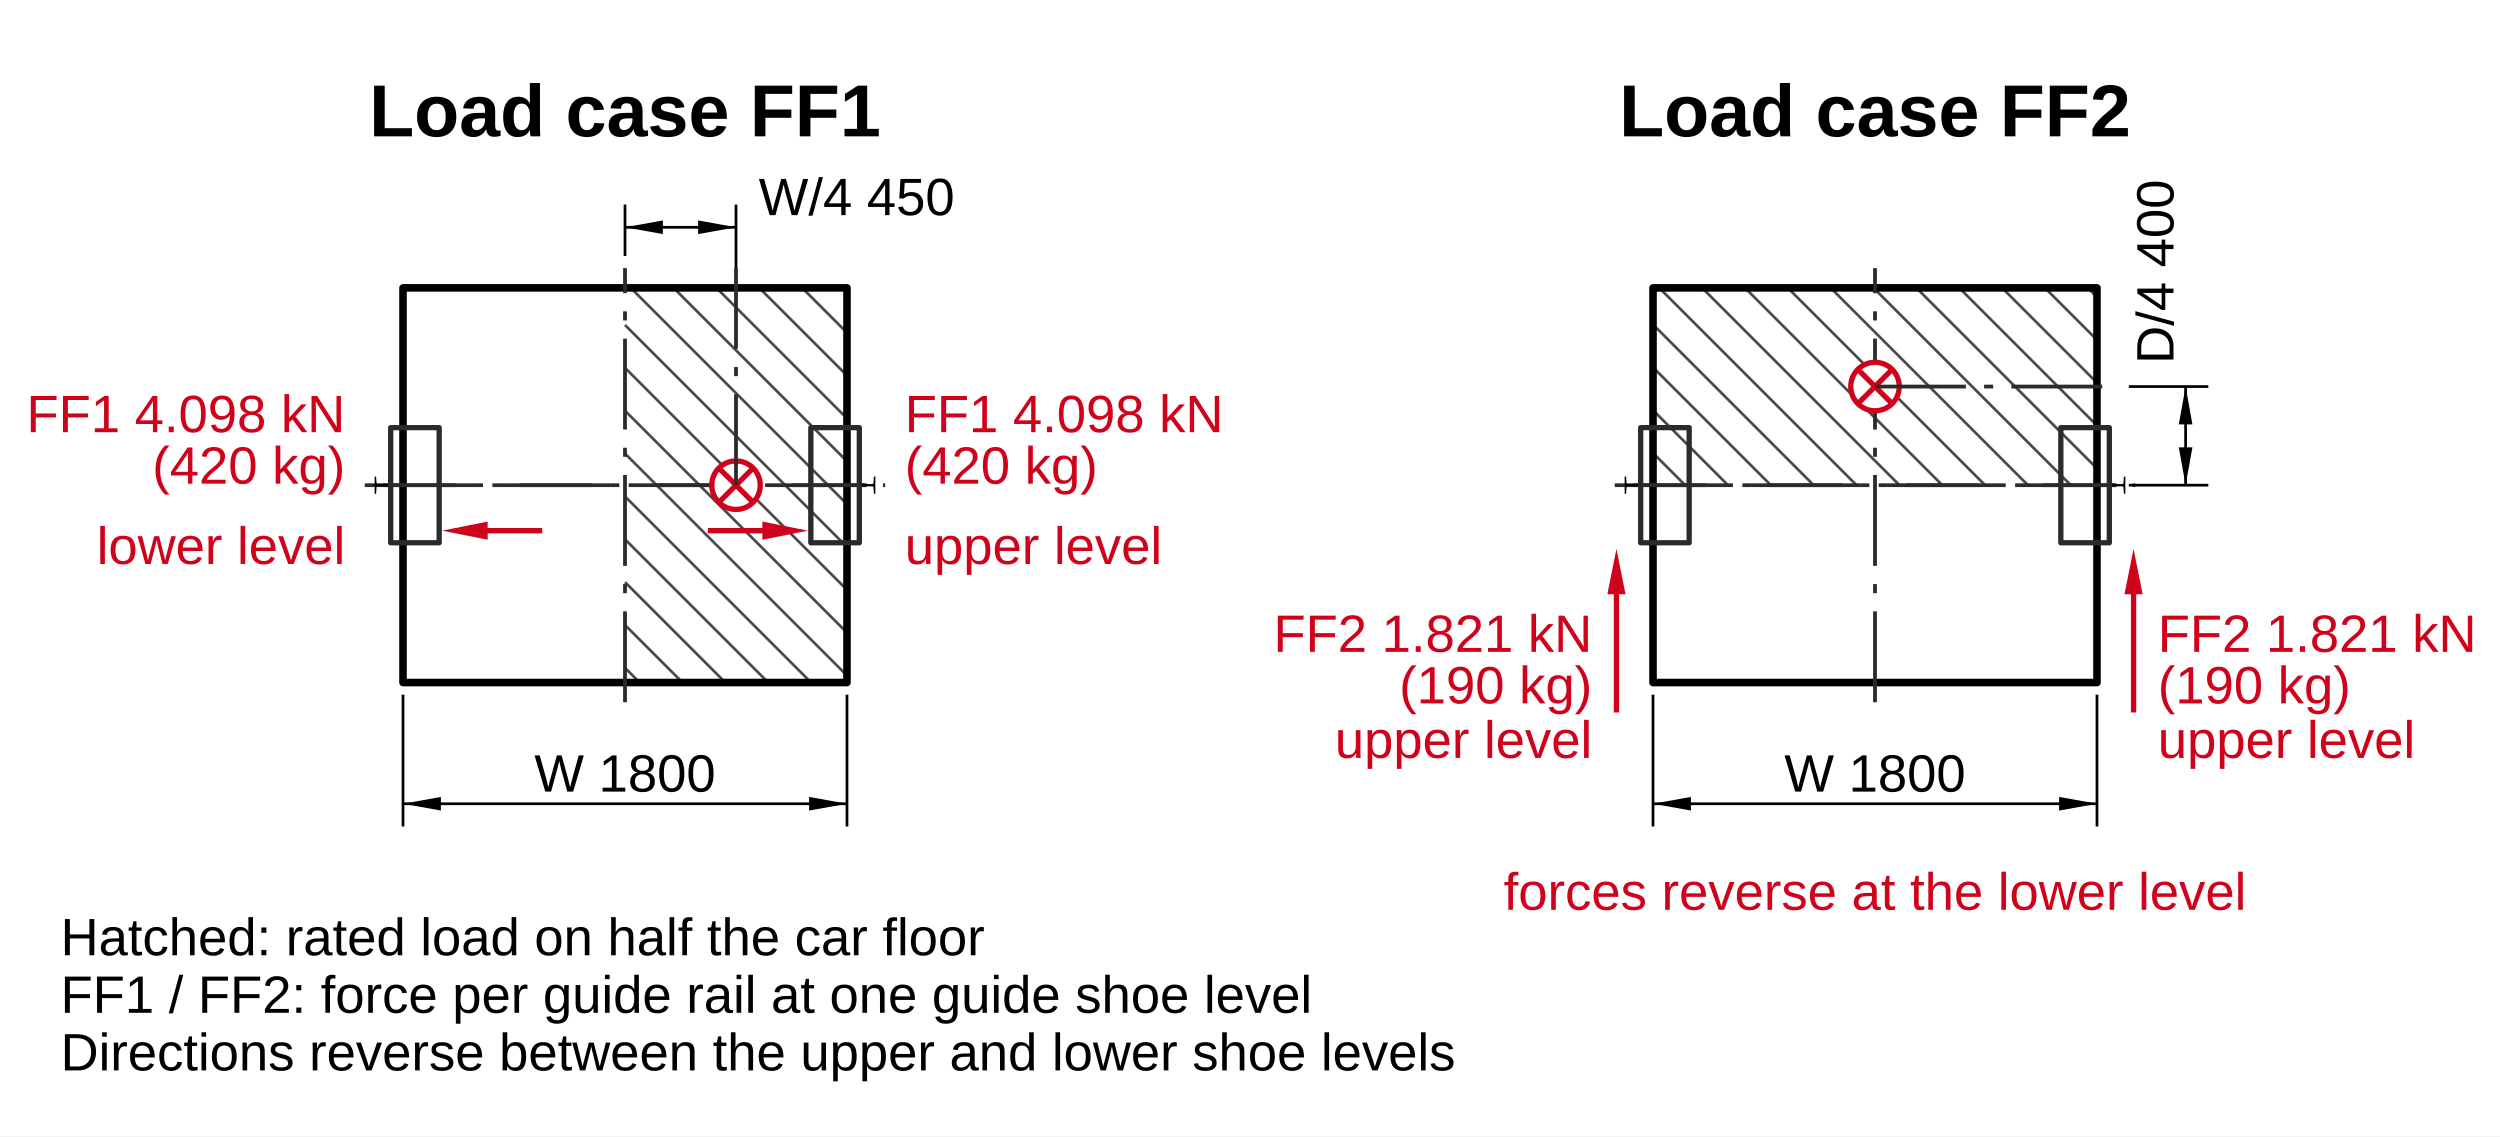
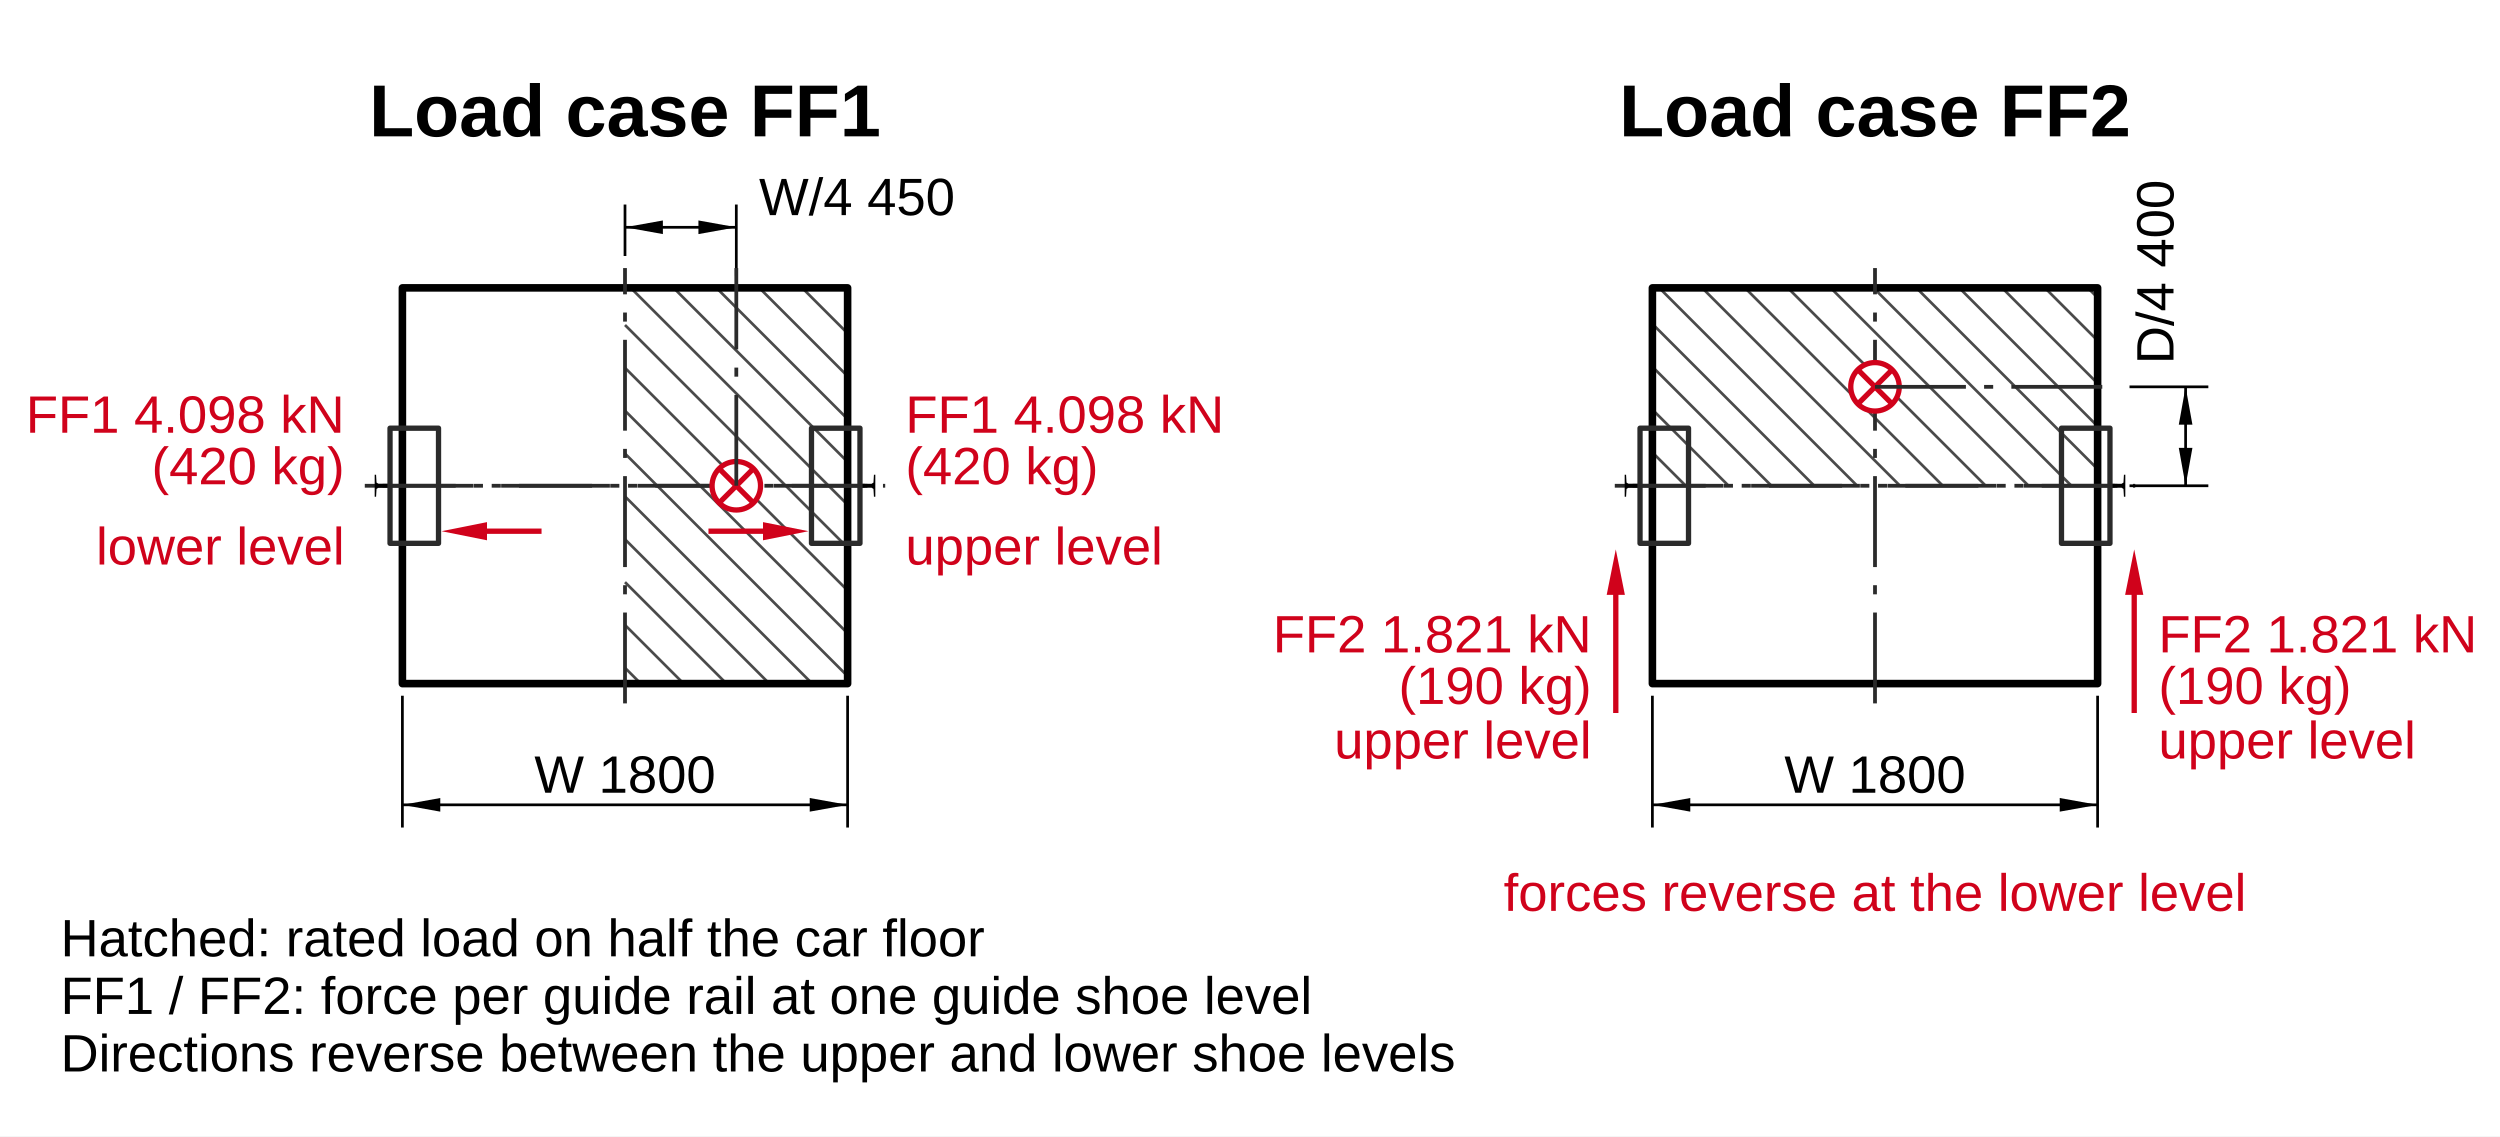
- <svg xmlns="http://www.w3.org/2000/svg" version="1.1" width="165mm" height="75mm" viewBox="0 0 1650 750" data-figure="F4" data-view="0.016,-1075,800,23.75,19">
+ <svg xmlns="http://www.w3.org/2000/svg" version="1.1" width="165mm" height="75mm" viewBox="0 0 1650 750" data-figure="F4" data-view="0.016,-1072,800,23.75,19">
  <rect x="0" y="0" width="1650" height="750" fill="#FFFFFF" />
  <text x="412.5" y="90" font-family="ISOCPEUR, 'Arial Narrow', Arial, sans-serif" font-size="48.61" text-anchor="middle" fill="#000000" font-weight="bold">Load case FF1</text>
-   <polyline points="557.7,190 559.01,191.32" fill="none" stroke="#4A4A4A" stroke-width="1.8" stroke-linejoin="round" stroke-linecap="butt" />
-   <polyline points="529.41,190 559.01,219.6" fill="none" stroke="#4A4A4A" stroke-width="1.8" stroke-linejoin="round" stroke-linecap="butt" />
-   <polyline points="501.13,190 559.01,247.88" fill="none" stroke="#4A4A4A" stroke-width="1.8" stroke-linejoin="round" stroke-linecap="butt" />
-   <polyline points="472.84,190 559.01,276.17" fill="none" stroke="#4A4A4A" stroke-width="1.8" stroke-linejoin="round" stroke-linecap="butt" />
-   <polyline points="444.56,190 559.01,304.45" fill="none" stroke="#4A4A4A" stroke-width="1.8" stroke-linejoin="round" stroke-linecap="butt" />
-   <polyline points="416.27,190 559.01,332.74" fill="none" stroke="#4A4A4A" stroke-width="1.8" stroke-linejoin="round" stroke-linecap="butt" />
-   <polyline points="412.5,214.51 559.01,361.02" fill="none" stroke="#4A4A4A" stroke-width="1.8" stroke-linejoin="round" stroke-linecap="butt" />
-   <polyline points="412.5,242.79 559.01,389.31" fill="none" stroke="#4A4A4A" stroke-width="1.8" stroke-linejoin="round" stroke-linecap="butt" />
-   <polyline points="412.5,271.08 559.01,417.59" fill="none" stroke="#4A4A4A" stroke-width="1.8" stroke-linejoin="round" stroke-linecap="butt" />
-   <polyline points="412.5,299.36 559.01,445.87" fill="none" stroke="#4A4A4A" stroke-width="1.8" stroke-linejoin="round" stroke-linecap="butt" />
-   <polyline points="412.5,327.65 535.32,450.47" fill="none" stroke="#4A4A4A" stroke-width="1.8" stroke-linejoin="round" stroke-linecap="butt" />
-   <polyline points="412.5,355.93 507.03,450.47" fill="none" stroke="#4A4A4A" stroke-width="1.8" stroke-linejoin="round" stroke-linecap="butt" />
-   <polyline points="412.5,384.22 478.75,450.47" fill="none" stroke="#4A4A4A" stroke-width="1.8" stroke-linejoin="round" stroke-linecap="butt" />
-   <polyline points="412.5,412.5 450.47,450.47" fill="none" stroke="#4A4A4A" stroke-width="1.8" stroke-linejoin="round" stroke-linecap="butt" />
-   <polyline points="412.5,440.78 422.18,450.47" fill="none" stroke="#4A4A4A" stroke-width="1.8" stroke-linejoin="round" stroke-linecap="butt" />
-   <polygon data-tag="car-ff1" data-value="1800,1600" points="265.99,450.47 559.01,450.47 559.01,190 265.99,190" fill="none" stroke="#000000" stroke-width="5" stroke-linejoin="round" stroke-linecap="butt" />
-   <polyline points="252.97,320.23 572.03,320.23" fill="none" stroke="#2B2B2B" stroke-width="2.5" stroke-linejoin="round" stroke-linecap="butt" stroke-dasharray="60 12 6 12" />
-   <polyline points="412.5,463.49 412.5,176.98" fill="none" stroke="#2B2B2B" stroke-width="2.5" stroke-linejoin="round" stroke-linecap="butt" stroke-dasharray="60 12 6 12" />
-   <polyline data-tag="car-rail-line" data-value="0" points="240.76,320.23 584.24,320.23" fill="none" stroke="#2B2B2B" stroke-width="2.5" stroke-linejoin="round" stroke-linecap="butt" stroke-dasharray="60 12 6 12" />
-   <polygon data-tag="rail-left" data-value="-950" points="247.27,325.93 247.27,314.53 248.22,314.53 248.54,319.06 249.24,319.5 257.85,319.5 257.85,320.97 249.24,320.97 248.54,321.4 248.22,325.93" fill="#000000" stroke="none" />
-   <polygon data-tag="shoe-left" points="257.85,282.23 289.85,282.23 289.85,358.23 257.85,358.23" fill="none" stroke="#2B2B2B" stroke-width="3.5" stroke-linejoin="round" stroke-linecap="butt" />
-   <polygon data-tag="rail-right" data-value="950" points="577.73,325.93 577.73,314.53 576.78,314.53 576.46,319.06 575.76,319.5 567.15,319.5 567.15,320.97 575.76,320.97 576.46,321.4 576.78,325.93" fill="#000000" stroke="none" />
-   <polygon data-tag="shoe-right" points="535.15,282.23 567.15,282.23 567.15,358.23 535.15,358.23" fill="none" stroke="#2B2B2B" stroke-width="3.5" stroke-linejoin="round" stroke-linecap="butt" />
-   <circle data-tag="resultant-ff1" cx="485.76" cy="320.23" r="16" fill="#FFFFFF" stroke="#D0021B" stroke-width="3.5" />
-   <polyline points="474.76,309.23 496.76,331.23" fill="none" stroke="#D0021B" stroke-width="3.5" stroke-linejoin="round" stroke-linecap="butt" />
-   <polyline points="474.76,331.23 496.76,309.23" fill="none" stroke="#D0021B" stroke-width="3.5" stroke-linejoin="round" stroke-linecap="butt" />
-   <polyline data-tag="force-ff1-left" data-value="4.098" points="357.85,350.23 311.85,350.23" fill="none" stroke="#D0021B" stroke-width="3.5" stroke-linejoin="round" stroke-linecap="butt" />
-   <polygon points="291.85,350.23 321.85,344.23 321.85,356.23" fill="#D0021B" stroke="none" />
-   <text data-tag="force-ff1-left-text" data-value="4.098" x="227.85" y="285.23" font-family="ISOCPEUR, 'Arial Narrow', Arial, sans-serif" font-size="34.72" text-anchor="end" fill="#D0021B">FF1 4.098 kN</text>
-   <text data-tag="kg-force-ff1-left-text" data-value="420" x="227.85" y="319.23" font-family="ISOCPEUR, 'Arial Narrow', Arial, sans-serif" font-size="34.72" text-anchor="end" fill="#D0021B">(420 kg)</text>
-   <text data-tag="level-ff1-left" data-value="lower level" x="227.85" y="372.23" font-family="ISOCPEUR, 'Arial Narrow', Arial, sans-serif" font-size="34.72" text-anchor="end" fill="#D0021B">lower level</text>
-   <polyline data-tag="force-ff1-right" data-value="4.098" points="467.15,350.23 513.15,350.23" fill="none" stroke="#D0021B" stroke-width="3.5" stroke-linejoin="round" stroke-linecap="butt" />
-   <polygon points="533.15,350.23 503.15,356.23 503.15,344.23" fill="#D0021B" stroke="none" />
-   <text data-tag="force-ff1-right-text" data-value="4.098" x="597.15" y="285.23" font-family="ISOCPEUR, 'Arial Narrow', Arial, sans-serif" font-size="34.72" text-anchor="start" fill="#D0021B">FF1 4.098 kN</text>
-   <text data-tag="kg-force-ff1-right-text" data-value="420" x="597.15" y="319.23" font-family="ISOCPEUR, 'Arial Narrow', Arial, sans-serif" font-size="34.72" text-anchor="start" fill="#D0021B">(420 kg)</text>
-   <text data-tag="level-ff1-right" data-value="upper level" x="597.15" y="372.23" font-family="ISOCPEUR, 'Arial Narrow', Arial, sans-serif" font-size="34.72" text-anchor="start" fill="#D0021B">upper level</text>
-   <polyline data-tag="dim-W4-ext" points="412.5,168.98 412.5,135" fill="none" stroke="#000000" stroke-width="1.8" stroke-linejoin="round" stroke-linecap="butt" />
-   <polyline data-tag="dim-W4-ext" points="485.76,182 485.76,135" fill="none" stroke="#000000" stroke-width="1.8" stroke-linejoin="round" stroke-linecap="butt" />
-   <polyline data-tag="dim-W4" data-value="450" points="412.5,150 485.76,150" fill="none" stroke="#000000" stroke-width="1.8" stroke-linejoin="round" stroke-linecap="butt" />
+   <polyline points="557.7,190 559.42,191.73" fill="none" stroke="#4A4A4A" stroke-width="1.8" stroke-linejoin="round" stroke-linecap="butt" />
+   <polyline points="529.41,190 559.42,220.01" fill="none" stroke="#4A4A4A" stroke-width="1.8" stroke-linejoin="round" stroke-linecap="butt" />
+   <polyline points="501.13,190 559.42,248.29" fill="none" stroke="#4A4A4A" stroke-width="1.8" stroke-linejoin="round" stroke-linecap="butt" />
+   <polyline points="472.84,190 559.42,276.58" fill="none" stroke="#4A4A4A" stroke-width="1.8" stroke-linejoin="round" stroke-linecap="butt" />
+   <polyline points="444.56,190 559.42,304.86" fill="none" stroke="#4A4A4A" stroke-width="1.8" stroke-linejoin="round" stroke-linecap="butt" />
+   <polyline points="416.27,190 559.42,333.15" fill="none" stroke="#4A4A4A" stroke-width="1.8" stroke-linejoin="round" stroke-linecap="butt" />
+   <polyline points="412.5,214.51 559.42,361.43" fill="none" stroke="#4A4A4A" stroke-width="1.8" stroke-linejoin="round" stroke-linecap="butt" />
+   <polyline points="412.5,242.79 559.42,389.72" fill="none" stroke="#4A4A4A" stroke-width="1.8" stroke-linejoin="round" stroke-linecap="butt" />
+   <polyline points="412.5,271.08 559.42,418" fill="none" stroke="#4A4A4A" stroke-width="1.8" stroke-linejoin="round" stroke-linecap="butt" />
+   <polyline points="412.5,299.36 559.42,446.28" fill="none" stroke="#4A4A4A" stroke-width="1.8" stroke-linejoin="round" stroke-linecap="butt" />
+   <polyline points="412.5,327.65 536.05,451.19" fill="none" stroke="#4A4A4A" stroke-width="1.8" stroke-linejoin="round" stroke-linecap="butt" />
+   <polyline points="412.5,355.93 507.76,451.19" fill="none" stroke="#4A4A4A" stroke-width="1.8" stroke-linejoin="round" stroke-linecap="butt" />
+   <polyline points="412.5,384.22 479.48,451.19" fill="none" stroke="#4A4A4A" stroke-width="1.8" stroke-linejoin="round" stroke-linecap="butt" />
+   <polyline points="412.5,412.5 451.19,451.19" fill="none" stroke="#4A4A4A" stroke-width="1.8" stroke-linejoin="round" stroke-linecap="butt" />
+   <polyline points="412.5,440.78 422.91,451.19" fill="none" stroke="#4A4A4A" stroke-width="1.8" stroke-linejoin="round" stroke-linecap="butt" />
+   <polygon data-tag="car-ff1" data-value="1800,1600" points="265.58,451.19 559.42,451.19 559.42,190 265.58,190" fill="none" stroke="#000000" stroke-width="5" stroke-linejoin="round" stroke-linecap="butt" />
+   <polyline points="252.52,320.6 572.48,320.6" fill="none" stroke="#2B2B2B" stroke-width="2.5" stroke-linejoin="round" stroke-linecap="butt" stroke-dasharray="60 12 6 12" />
+   <polyline points="412.5,464.25 412.5,176.94" fill="none" stroke="#2B2B2B" stroke-width="2.5" stroke-linejoin="round" stroke-linecap="butt" stroke-dasharray="60 12 6 12" />
+   <polyline data-tag="car-rail-line" data-value="0" points="240.76,320.6 584.24,320.6" fill="none" stroke="#2B2B2B" stroke-width="2.5" stroke-linejoin="round" stroke-linecap="butt" stroke-dasharray="60 12 6 12" />
+   <polygon data-tag="rail-left" data-value="-950" points="247.29,327.86 247.29,313.33 248.21,313.33 248.51,318.51 249.76,319.29 257.42,319.29 257.42,321.9 249.76,321.9 248.51,322.69 248.21,327.86" fill="#000000" stroke="none" />
+   <polygon data-tag="shoe-left" points="257.42,282.6 289.42,282.6 289.42,358.6 257.42,358.6" fill="none" stroke="#2B2B2B" stroke-width="3.5" stroke-linejoin="round" stroke-linecap="butt" />
+   <polygon data-tag="rail-right" data-value="950" points="577.71,327.86 577.71,313.33 576.79,313.33 576.49,318.51 575.24,319.29 567.58,319.29 567.58,321.9 575.24,321.9 576.49,322.69 576.79,327.86" fill="#000000" stroke="none" />
+   <polygon data-tag="shoe-right" points="535.58,282.6 567.58,282.6 567.58,358.6 535.58,358.6" fill="none" stroke="#2B2B2B" stroke-width="3.5" stroke-linejoin="round" stroke-linecap="butt" />
+   <circle data-tag="resultant-ff1" cx="485.96" cy="320.6" r="16" fill="#FFFFFF" stroke="#D0021B" stroke-width="3.5" />
+   <polyline points="474.96,309.6 496.96,331.6" fill="none" stroke="#D0021B" stroke-width="3.5" stroke-linejoin="round" stroke-linecap="butt" />
+   <polyline points="474.96,331.6 496.96,309.6" fill="none" stroke="#D0021B" stroke-width="3.5" stroke-linejoin="round" stroke-linecap="butt" />
+   <polyline data-tag="force-ff1-left" data-value="4.098" points="357.42,350.6 311.42,350.6" fill="none" stroke="#D0021B" stroke-width="3.5" stroke-linejoin="round" stroke-linecap="butt" />
+   <polygon points="291.42,350.6 321.42,344.6 321.42,356.6" fill="#D0021B" stroke="none" />
+   <text data-tag="force-ff1-left-text" data-value="4.098" x="227.42" y="285.6" font-family="ISOCPEUR, 'Arial Narrow', Arial, sans-serif" font-size="34.72" text-anchor="end" fill="#D0021B">FF1 4.098 kN</text>
+   <text data-tag="kg-force-ff1-left-text" data-value="420" x="227.42" y="319.6" font-family="ISOCPEUR, 'Arial Narrow', Arial, sans-serif" font-size="34.72" text-anchor="end" fill="#D0021B">(420 kg)</text>
+   <text data-tag="level-ff1-left" data-value="lower level" x="227.42" y="372.6" font-family="ISOCPEUR, 'Arial Narrow', Arial, sans-serif" font-size="34.72" text-anchor="end" fill="#D0021B">lower level</text>
+   <polyline data-tag="force-ff1-right" data-value="4.098" points="467.58,350.6 513.58,350.6" fill="none" stroke="#D0021B" stroke-width="3.5" stroke-linejoin="round" stroke-linecap="butt" />
+   <polygon points="533.58,350.6 503.58,356.6 503.58,344.6" fill="#D0021B" stroke="none" />
+   <text data-tag="force-ff1-right-text" data-value="4.098" x="597.58" y="285.6" font-family="ISOCPEUR, 'Arial Narrow', Arial, sans-serif" font-size="34.72" text-anchor="start" fill="#D0021B">FF1 4.098 kN</text>
+   <text data-tag="kg-force-ff1-right-text" data-value="420" x="597.58" y="319.6" font-family="ISOCPEUR, 'Arial Narrow', Arial, sans-serif" font-size="34.72" text-anchor="start" fill="#D0021B">(420 kg)</text>
+   <text data-tag="level-ff1-right" data-value="upper level" x="597.58" y="372.6" font-family="ISOCPEUR, 'Arial Narrow', Arial, sans-serif" font-size="34.72" text-anchor="start" fill="#D0021B">upper level</text>
+   <polyline data-tag="dim-W4-ext" points="412.5,168.94 412.5,135" fill="none" stroke="#000000" stroke-width="1.8" stroke-linejoin="round" stroke-linecap="butt" />
+   <polyline data-tag="dim-W4-ext" points="485.96,182 485.96,135" fill="none" stroke="#000000" stroke-width="1.8" stroke-linejoin="round" stroke-linecap="butt" />
+   <polyline data-tag="dim-W4" data-value="450" points="412.5,150 485.96,150" fill="none" stroke="#000000" stroke-width="1.8" stroke-linejoin="round" stroke-linecap="butt" />
  <polygon points="412.5,150 437.5,145.5 437.5,154.5" fill="#000000" stroke="none" />
-   <polygon points="485.76,150 460.76,154.5 460.76,145.5" fill="#000000" stroke="none" />
-   <text data-tag="dim-W4-text" data-value="450" x="500.76" y="142" font-family="ISOCPEUR, 'Arial Narrow', Arial, sans-serif" font-size="34.72" text-anchor="start" fill="#000000">W/4 450</text>
-   <polyline points="485.76,320.23 485.76,176.98" fill="none" stroke="#2B2B2B" stroke-width="2.5" stroke-linejoin="round" stroke-linecap="butt" stroke-dasharray="60 12 6 12" />
-   <polyline data-tag="dim-W-ext" points="265.99,458.47 265.99,545.47" fill="none" stroke="#000000" stroke-width="1.8" stroke-linejoin="round" stroke-linecap="butt" />
-   <polyline data-tag="dim-W-ext" points="559.01,458.47 559.01,545.47" fill="none" stroke="#000000" stroke-width="1.8" stroke-linejoin="round" stroke-linecap="butt" />
-   <polyline data-tag="dim-W" data-value="1800" points="265.99,530.47 559.01,530.47" fill="none" stroke="#000000" stroke-width="1.8" stroke-linejoin="round" stroke-linecap="butt" />
-   <polygon points="265.99,530.47 290.99,525.97 290.99,534.97" fill="#000000" stroke="none" />
-   <polygon points="559.01,530.47 534.01,534.97 534.01,525.97" fill="#000000" stroke="none" />
-   <text data-tag="dim-W-text" data-value="1800" x="412.5" y="522.47" font-family="ISOCPEUR, 'Arial Narrow', Arial, sans-serif" font-size="34.72" text-anchor="middle" fill="#000000">W 1800</text>
+   <polygon points="485.96,150 460.96,154.5 460.96,145.5" fill="#000000" stroke="none" />
+   <text data-tag="dim-W4-text" data-value="450" x="500.96" y="142" font-family="ISOCPEUR, 'Arial Narrow', Arial, sans-serif" font-size="34.72" text-anchor="start" fill="#000000">W/4 450</text>
+   <polyline points="485.96,320.6 485.96,176.94" fill="none" stroke="#2B2B2B" stroke-width="2.5" stroke-linejoin="round" stroke-linecap="butt" stroke-dasharray="60 12 6 12" />
+   <polyline data-tag="dim-W-ext" points="265.58,459.19 265.58,546.19" fill="none" stroke="#000000" stroke-width="1.8" stroke-linejoin="round" stroke-linecap="butt" />
+   <polyline data-tag="dim-W-ext" points="559.42,459.19 559.42,546.19" fill="none" stroke="#000000" stroke-width="1.8" stroke-linejoin="round" stroke-linecap="butt" />
+   <polyline data-tag="dim-W" data-value="1800" points="265.58,531.19 559.42,531.19" fill="none" stroke="#000000" stroke-width="1.8" stroke-linejoin="round" stroke-linecap="butt" />
+   <polygon points="265.58,531.19 290.58,526.69 290.58,535.69" fill="#000000" stroke="none" />
+   <polygon points="559.42,531.19 534.42,535.69 534.42,526.69" fill="#000000" stroke="none" />
+   <text data-tag="dim-W-text" data-value="1800" x="412.5" y="523.19" font-family="ISOCPEUR, 'Arial Narrow', Arial, sans-serif" font-size="34.72" text-anchor="middle" fill="#000000">W 1800</text>
  <text x="1237.5" y="90" font-family="ISOCPEUR, 'Arial Narrow', Arial, sans-serif" font-size="48.61" text-anchor="middle" fill="#000000" font-weight="bold">Load case FF2</text>
-   <polyline points="1377.94,190 1384.01,196.07" fill="none" stroke="#4A4A4A" stroke-width="1.8" stroke-linejoin="round" stroke-linecap="butt" />
-   <polyline points="1349.66,190 1384.01,224.36" fill="none" stroke="#4A4A4A" stroke-width="1.8" stroke-linejoin="round" stroke-linecap="butt" />
-   <polyline points="1321.37,190 1384.01,252.64" fill="none" stroke="#4A4A4A" stroke-width="1.8" stroke-linejoin="round" stroke-linecap="butt" />
-   <polyline points="1293.09,190 1384.01,280.93" fill="none" stroke="#4A4A4A" stroke-width="1.8" stroke-linejoin="round" stroke-linecap="butt" />
-   <polyline points="1264.8,190 1384.01,309.21" fill="none" stroke="#4A4A4A" stroke-width="1.8" stroke-linejoin="round" stroke-linecap="butt" />
-   <polyline points="1236.52,190 1366.75,320.23" fill="none" stroke="#4A4A4A" stroke-width="1.8" stroke-linejoin="round" stroke-linecap="butt" />
-   <polyline points="1208.23,190 1338.47,320.23" fill="none" stroke="#4A4A4A" stroke-width="1.8" stroke-linejoin="round" stroke-linecap="butt" />
-   <polyline points="1179.95,190 1310.18,320.23" fill="none" stroke="#4A4A4A" stroke-width="1.8" stroke-linejoin="round" stroke-linecap="butt" />
-   <polyline points="1151.67,190 1281.9,320.23" fill="none" stroke="#4A4A4A" stroke-width="1.8" stroke-linejoin="round" stroke-linecap="butt" />
-   <polyline points="1123.38,190 1253.61,320.23" fill="none" stroke="#4A4A4A" stroke-width="1.8" stroke-linejoin="round" stroke-linecap="butt" />
-   <polyline points="1095.1,190 1225.33,320.23" fill="none" stroke="#4A4A4A" stroke-width="1.8" stroke-linejoin="round" stroke-linecap="butt" />
-   <polyline points="1090.99,214.18 1197.04,320.23" fill="none" stroke="#4A4A4A" stroke-width="1.8" stroke-linejoin="round" stroke-linecap="butt" />
-   <polyline points="1090.99,242.46 1168.76,320.23" fill="none" stroke="#4A4A4A" stroke-width="1.8" stroke-linejoin="round" stroke-linecap="butt" />
-   <polyline points="1090.99,270.74 1140.48,320.23" fill="none" stroke="#4A4A4A" stroke-width="1.8" stroke-linejoin="round" stroke-linecap="butt" />
-   <polyline points="1090.99,299.03 1112.19,320.23" fill="none" stroke="#4A4A4A" stroke-width="1.8" stroke-linejoin="round" stroke-linecap="butt" />
-   <polygon data-tag="car-ff2" data-value="1800,1600" points="1090.99,450.47 1384.01,450.47 1384.01,190 1090.99,190" fill="none" stroke="#000000" stroke-width="5" stroke-linejoin="round" stroke-linecap="butt" />
-   <polyline points="1077.97,320.23 1397.03,320.23" fill="none" stroke="#2B2B2B" stroke-width="2.5" stroke-linejoin="round" stroke-linecap="butt" stroke-dasharray="60 12 6 12" />
-   <polyline points="1237.5,463.49 1237.5,176.98" fill="none" stroke="#2B2B2B" stroke-width="2.5" stroke-linejoin="round" stroke-linecap="butt" stroke-dasharray="60 12 6 12" />
-   <polyline data-tag="car-rail-line" data-value="0" points="1065.76,320.23 1409.24,320.23" fill="none" stroke="#2B2B2B" stroke-width="2.5" stroke-linejoin="round" stroke-linecap="butt" stroke-dasharray="60 12 6 12" />
-   <polygon data-tag="rail-left" data-value="-950" points="1072.27,325.93 1072.27,314.53 1073.22,314.53 1073.54,319.06 1074.24,319.5 1082.85,319.5 1082.85,320.97 1074.24,320.97 1073.54,321.4 1073.22,325.93" fill="#000000" stroke="none" />
-   <polygon data-tag="shoe-left" points="1082.85,282.23 1114.85,282.23 1114.85,358.23 1082.85,358.23" fill="none" stroke="#2B2B2B" stroke-width="3.5" stroke-linejoin="round" stroke-linecap="butt" />
-   <polygon data-tag="rail-right" data-value="950" points="1402.73,325.93 1402.73,314.53 1401.78,314.53 1401.46,319.06 1400.76,319.5 1392.15,319.5 1392.15,320.97 1400.76,320.97 1401.46,321.4 1401.78,325.93" fill="#000000" stroke="none" />
-   <polygon data-tag="shoe-right" points="1360.15,282.23 1392.15,282.23 1392.15,358.23 1360.15,358.23" fill="none" stroke="#2B2B2B" stroke-width="3.5" stroke-linejoin="round" stroke-linecap="butt" />
-   <circle data-tag="resultant-ff2" cx="1237.5" cy="255.12" r="16" fill="#FFFFFF" stroke="#D0021B" stroke-width="3.5" />
-   <polyline points="1226.5,244.12 1248.5,266.12" fill="none" stroke="#D0021B" stroke-width="3.5" stroke-linejoin="round" stroke-linecap="butt" />
-   <polyline points="1226.5,266.12 1248.5,244.12" fill="none" stroke="#D0021B" stroke-width="3.5" stroke-linejoin="round" stroke-linecap="butt" />
-   <polyline data-tag="force-ff2-left" data-value="1.821" points="1066.85,470.23 1066.85,382.23" fill="none" stroke="#D0021B" stroke-width="3.5" stroke-linejoin="round" stroke-linecap="butt" />
-   <polygon points="1066.85,362.23 1072.85,392.23 1060.85,392.23" fill="#D0021B" stroke="none" />
-   <text data-tag="force-ff2-left-text" data-value="1.821" x="1050.85" y="430.23" font-family="ISOCPEUR, 'Arial Narrow', Arial, sans-serif" font-size="34.72" text-anchor="end" fill="#D0021B">FF2 1.821 kN</text>
-   <text data-tag="kg-force-ff2-left-text" data-value="190" x="1050.85" y="464.23" font-family="ISOCPEUR, 'Arial Narrow', Arial, sans-serif" font-size="34.72" text-anchor="end" fill="#D0021B">(190 kg)</text>
-   <text data-tag="level-ff2-left" data-value="upper level" x="1050.85" y="500.23" font-family="ISOCPEUR, 'Arial Narrow', Arial, sans-serif" font-size="34.72" text-anchor="end" fill="#D0021B">upper level</text>
-   <polyline data-tag="force-ff2-right" data-value="1.821" points="1408.15,470.23 1408.15,382.23" fill="none" stroke="#D0021B" stroke-width="3.5" stroke-linejoin="round" stroke-linecap="butt" />
-   <polygon points="1408.15,362.23 1414.15,392.23 1402.15,392.23" fill="#D0021B" stroke="none" />
-   <text data-tag="force-ff2-right-text" data-value="1.821" x="1424.15" y="430.23" font-family="ISOCPEUR, 'Arial Narrow', Arial, sans-serif" font-size="34.72" text-anchor="start" fill="#D0021B">FF2 1.821 kN</text>
-   <text data-tag="kg-force-ff2-right-text" data-value="190" x="1424.15" y="464.23" font-family="ISOCPEUR, 'Arial Narrow', Arial, sans-serif" font-size="34.72" text-anchor="start" fill="#D0021B">(190 kg)</text>
-   <text data-tag="level-ff2-right" data-value="upper level" x="1424.15" y="500.23" font-family="ISOCPEUR, 'Arial Narrow', Arial, sans-serif" font-size="34.72" text-anchor="start" fill="#D0021B">upper level</text>
-   <polyline data-tag="dim-D4-ext" points="1405.03,320.23 1457.5,320.23" fill="none" stroke="#000000" stroke-width="1.8" stroke-linejoin="round" stroke-linecap="butt" />
-   <polyline data-tag="dim-D4-ext" points="1405.03,255.12 1457.5,255.12" fill="none" stroke="#000000" stroke-width="1.8" stroke-linejoin="round" stroke-linecap="butt" />
-   <polyline data-tag="dim-D4" data-value="400" points="1442.5,320.23 1442.5,255.12" fill="none" stroke="#000000" stroke-width="1.8" stroke-linejoin="round" stroke-linecap="butt" />
-   <polygon points="1442.5,320.23 1438,295.23 1447,295.23" fill="#000000" stroke="none" />
-   <polygon points="1442.5,255.12 1447,280.12 1438,280.12" fill="#000000" stroke="none" />
-   <text data-tag="dim-D4-text" data-value="400" x="1434.5" y="240.12" font-family="ISOCPEUR, 'Arial Narrow', Arial, sans-serif" font-size="34.72" text-anchor="start" fill="#000000" transform="rotate(-90 1434.5 240.12)">D/4 400</text>
-   <polyline points="1237.5,255.12 1397.03,255.12" fill="none" stroke="#2B2B2B" stroke-width="2.5" stroke-linejoin="round" stroke-linecap="butt" stroke-dasharray="60 12 6 12" />
-   <polyline data-tag="dim-W-2-ext" points="1090.99,458.47 1090.99,545.47" fill="none" stroke="#000000" stroke-width="1.8" stroke-linejoin="round" stroke-linecap="butt" />
-   <polyline data-tag="dim-W-2-ext" points="1384.01,458.47 1384.01,545.47" fill="none" stroke="#000000" stroke-width="1.8" stroke-linejoin="round" stroke-linecap="butt" />
-   <polyline data-tag="dim-W-2" data-value="1800" points="1090.99,530.47 1384.01,530.47" fill="none" stroke="#000000" stroke-width="1.8" stroke-linejoin="round" stroke-linecap="butt" />
-   <polygon points="1090.99,530.47 1115.99,525.97 1115.99,534.97" fill="#000000" stroke="none" />
-   <polygon points="1384.01,530.47 1359.01,534.97 1359.01,525.97" fill="#000000" stroke="none" />
-   <text data-tag="dim-W-2-text" data-value="1800" x="1237.5" y="522.47" font-family="ISOCPEUR, 'Arial Narrow', Arial, sans-serif" font-size="34.72" text-anchor="middle" fill="#000000">W 1800</text>
-   <text data-tag="ff2-reverse-note" x="1237.5" y="600.47" font-family="ISOCPEUR, 'Arial Narrow', Arial, sans-serif" font-size="34.72" text-anchor="middle" fill="#D0021B">forces reverse at the lower level</text>
-   <text x="40" y="630.47" font-family="ISOCPEUR, 'Arial Narrow', Arial, sans-serif" font-size="34.72" text-anchor="start" fill="#000000">Hatched: rated load on half the car floor</text>
-   <text data-tag="ff-note" x="40" y="668.47" font-family="ISOCPEUR, 'Arial Narrow', Arial, sans-serif" font-size="34.72" text-anchor="start" fill="#000000">FF1 / FF2: force per guide rail at one guide shoe level</text>
-   <text data-tag="ff-note-2" x="40" y="706.47" font-family="ISOCPEUR, 'Arial Narrow', Arial, sans-serif" font-size="34.72" text-anchor="start" fill="#000000">Directions reverse between the upper and lower shoe levels</text>
+   <polyline points="1377.94,190 1384.42,196.48" fill="none" stroke="#4A4A4A" stroke-width="1.8" stroke-linejoin="round" stroke-linecap="butt" />
+   <polyline points="1349.66,190 1384.42,224.77" fill="none" stroke="#4A4A4A" stroke-width="1.8" stroke-linejoin="round" stroke-linecap="butt" />
+   <polyline points="1321.37,190 1384.42,253.05" fill="none" stroke="#4A4A4A" stroke-width="1.8" stroke-linejoin="round" stroke-linecap="butt" />
+   <polyline points="1293.09,190 1384.42,281.34" fill="none" stroke="#4A4A4A" stroke-width="1.8" stroke-linejoin="round" stroke-linecap="butt" />
+   <polyline points="1264.8,190 1384.42,309.62" fill="none" stroke="#4A4A4A" stroke-width="1.8" stroke-linejoin="round" stroke-linecap="butt" />
+   <polyline points="1236.52,190 1367.12,320.6" fill="none" stroke="#4A4A4A" stroke-width="1.8" stroke-linejoin="round" stroke-linecap="butt" />
+   <polyline points="1208.23,190 1338.83,320.6" fill="none" stroke="#4A4A4A" stroke-width="1.8" stroke-linejoin="round" stroke-linecap="butt" />
+   <polyline points="1179.95,190 1310.55,320.6" fill="none" stroke="#4A4A4A" stroke-width="1.8" stroke-linejoin="round" stroke-linecap="butt" />
+   <polyline points="1151.67,190 1282.26,320.6" fill="none" stroke="#4A4A4A" stroke-width="1.8" stroke-linejoin="round" stroke-linecap="butt" />
+   <polyline points="1123.38,190 1253.98,320.6" fill="none" stroke="#4A4A4A" stroke-width="1.8" stroke-linejoin="round" stroke-linecap="butt" />
+   <polyline points="1095.1,190 1225.69,320.6" fill="none" stroke="#4A4A4A" stroke-width="1.8" stroke-linejoin="round" stroke-linecap="butt" />
+   <polyline points="1090.58,213.77 1197.41,320.6" fill="none" stroke="#4A4A4A" stroke-width="1.8" stroke-linejoin="round" stroke-linecap="butt" />
+   <polyline points="1090.58,242.05 1169.13,320.6" fill="none" stroke="#4A4A4A" stroke-width="1.8" stroke-linejoin="round" stroke-linecap="butt" />
+   <polyline points="1090.58,270.33 1140.84,320.6" fill="none" stroke="#4A4A4A" stroke-width="1.8" stroke-linejoin="round" stroke-linecap="butt" />
+   <polyline points="1090.58,298.62 1112.56,320.6" fill="none" stroke="#4A4A4A" stroke-width="1.8" stroke-linejoin="round" stroke-linecap="butt" />
+   <polygon data-tag="car-ff2" data-value="1800,1600" points="1090.58,451.19 1384.42,451.19 1384.42,190 1090.58,190" fill="none" stroke="#000000" stroke-width="5" stroke-linejoin="round" stroke-linecap="butt" />
+   <polyline points="1077.52,320.6 1397.48,320.6" fill="none" stroke="#2B2B2B" stroke-width="2.5" stroke-linejoin="round" stroke-linecap="butt" stroke-dasharray="60 12 6 12" />
+   <polyline points="1237.5,464.25 1237.5,176.94" fill="none" stroke="#2B2B2B" stroke-width="2.5" stroke-linejoin="round" stroke-linecap="butt" stroke-dasharray="60 12 6 12" />
+   <polyline data-tag="car-rail-line" data-value="0" points="1065.76,320.6 1409.24,320.6" fill="none" stroke="#2B2B2B" stroke-width="2.5" stroke-linejoin="round" stroke-linecap="butt" stroke-dasharray="60 12 6 12" />
+   <polygon data-tag="rail-left" data-value="-950" points="1072.29,327.86 1072.29,313.33 1073.21,313.33 1073.51,318.51 1074.76,319.29 1082.42,319.29 1082.42,321.9 1074.76,321.9 1073.51,322.69 1073.21,327.86" fill="#000000" stroke="none" />
+   <polygon data-tag="shoe-left" points="1082.42,282.6 1114.42,282.6 1114.42,358.6 1082.42,358.6" fill="none" stroke="#2B2B2B" stroke-width="3.5" stroke-linejoin="round" stroke-linecap="butt" />
+   <polygon data-tag="rail-right" data-value="950" points="1402.71,327.86 1402.71,313.33 1401.79,313.33 1401.49,318.51 1400.24,319.29 1392.58,319.29 1392.58,321.9 1400.24,321.9 1401.49,322.69 1401.79,327.86" fill="#000000" stroke="none" />
+   <polygon data-tag="shoe-right" points="1360.58,282.6 1392.58,282.6 1392.58,358.6 1360.58,358.6" fill="none" stroke="#2B2B2B" stroke-width="3.5" stroke-linejoin="round" stroke-linecap="butt" />
+   <circle data-tag="resultant-ff2" cx="1237.5" cy="255.3" r="16" fill="#FFFFFF" stroke="#D0021B" stroke-width="3.5" />
+   <polyline points="1226.5,244.3 1248.5,266.3" fill="none" stroke="#D0021B" stroke-width="3.5" stroke-linejoin="round" stroke-linecap="butt" />
+   <polyline points="1226.5,266.3 1248.5,244.3" fill="none" stroke="#D0021B" stroke-width="3.5" stroke-linejoin="round" stroke-linecap="butt" />
+   <polyline data-tag="force-ff2-left" data-value="1.821" points="1066.42,470.6 1066.42,382.6" fill="none" stroke="#D0021B" stroke-width="3.5" stroke-linejoin="round" stroke-linecap="butt" />
+   <polygon points="1066.42,362.6 1072.42,392.6 1060.42,392.6" fill="#D0021B" stroke="none" />
+   <text data-tag="force-ff2-left-text" data-value="1.821" x="1050.42" y="430.6" font-family="ISOCPEUR, 'Arial Narrow', Arial, sans-serif" font-size="34.72" text-anchor="end" fill="#D0021B">FF2 1.821 kN</text>
+   <text data-tag="kg-force-ff2-left-text" data-value="190" x="1050.42" y="464.6" font-family="ISOCPEUR, 'Arial Narrow', Arial, sans-serif" font-size="34.72" text-anchor="end" fill="#D0021B">(190 kg)</text>
+   <text data-tag="level-ff2-left" data-value="upper level" x="1050.42" y="500.6" font-family="ISOCPEUR, 'Arial Narrow', Arial, sans-serif" font-size="34.72" text-anchor="end" fill="#D0021B">upper level</text>
+   <polyline data-tag="force-ff2-right" data-value="1.821" points="1408.58,470.6 1408.58,382.6" fill="none" stroke="#D0021B" stroke-width="3.5" stroke-linejoin="round" stroke-linecap="butt" />
+   <polygon points="1408.58,362.6 1414.58,392.6 1402.58,392.6" fill="#D0021B" stroke="none" />
+   <text data-tag="force-ff2-right-text" data-value="1.821" x="1424.58" y="430.6" font-family="ISOCPEUR, 'Arial Narrow', Arial, sans-serif" font-size="34.72" text-anchor="start" fill="#D0021B">FF2 1.821 kN</text>
+   <text data-tag="kg-force-ff2-right-text" data-value="190" x="1424.58" y="464.6" font-family="ISOCPEUR, 'Arial Narrow', Arial, sans-serif" font-size="34.72" text-anchor="start" fill="#D0021B">(190 kg)</text>
+   <text data-tag="level-ff2-right" data-value="upper level" x="1424.58" y="500.6" font-family="ISOCPEUR, 'Arial Narrow', Arial, sans-serif" font-size="34.72" text-anchor="start" fill="#D0021B">upper level</text>
+   <polyline data-tag="dim-D4-ext" points="1405.48,320.6 1457.5,320.6" fill="none" stroke="#000000" stroke-width="1.8" stroke-linejoin="round" stroke-linecap="butt" />
+   <polyline data-tag="dim-D4-ext" points="1405.48,255.3 1457.5,255.3" fill="none" stroke="#000000" stroke-width="1.8" stroke-linejoin="round" stroke-linecap="butt" />
+   <polyline data-tag="dim-D4" data-value="400" points="1442.5,320.6 1442.5,255.3" fill="none" stroke="#000000" stroke-width="1.8" stroke-linejoin="round" stroke-linecap="butt" />
+   <polygon points="1442.5,320.6 1438,295.6 1447,295.6" fill="#000000" stroke="none" />
+   <polygon points="1442.5,255.3 1447,280.3 1438,280.3" fill="#000000" stroke="none" />
+   <text data-tag="dim-D4-text" data-value="400" x="1434.5" y="240.3" font-family="ISOCPEUR, 'Arial Narrow', Arial, sans-serif" font-size="34.72" text-anchor="start" fill="#000000" transform="rotate(-90 1434.5 240.3)">D/4 400</text>
+   <polyline points="1237.5,255.3 1397.48,255.3" fill="none" stroke="#2B2B2B" stroke-width="2.5" stroke-linejoin="round" stroke-linecap="butt" stroke-dasharray="60 12 6 12" />
+   <polyline data-tag="dim-W-2-ext" points="1090.58,459.19 1090.58,546.19" fill="none" stroke="#000000" stroke-width="1.8" stroke-linejoin="round" stroke-linecap="butt" />
+   <polyline data-tag="dim-W-2-ext" points="1384.42,459.19 1384.42,546.19" fill="none" stroke="#000000" stroke-width="1.8" stroke-linejoin="round" stroke-linecap="butt" />
+   <polyline data-tag="dim-W-2" data-value="1800" points="1090.58,531.19 1384.42,531.19" fill="none" stroke="#000000" stroke-width="1.8" stroke-linejoin="round" stroke-linecap="butt" />
+   <polygon points="1090.58,531.19 1115.58,526.69 1115.58,535.69" fill="#000000" stroke="none" />
+   <polygon points="1384.42,531.19 1359.42,535.69 1359.42,526.69" fill="#000000" stroke="none" />
+   <text data-tag="dim-W-2-text" data-value="1800" x="1237.5" y="523.19" font-family="ISOCPEUR, 'Arial Narrow', Arial, sans-serif" font-size="34.72" text-anchor="middle" fill="#000000">W 1800</text>
+   <text data-tag="ff2-reverse-note" x="1237.5" y="601.19" font-family="ISOCPEUR, 'Arial Narrow', Arial, sans-serif" font-size="34.72" text-anchor="middle" fill="#D0021B">forces reverse at the lower level</text>
+   <text x="40" y="631.19" font-family="ISOCPEUR, 'Arial Narrow', Arial, sans-serif" font-size="34.72" text-anchor="start" fill="#000000">Hatched: rated load on half the car floor</text>
+   <text data-tag="ff-note" x="40" y="669.19" font-family="ISOCPEUR, 'Arial Narrow', Arial, sans-serif" font-size="34.72" text-anchor="start" fill="#000000">FF1 / FF2: force per guide rail at one guide shoe level</text>
+   <text data-tag="ff-note-2" x="40" y="707.19" font-family="ISOCPEUR, 'Arial Narrow', Arial, sans-serif" font-size="34.72" text-anchor="start" fill="#000000">Directions reverse between the upper and lower shoe levels</text>
</svg>
